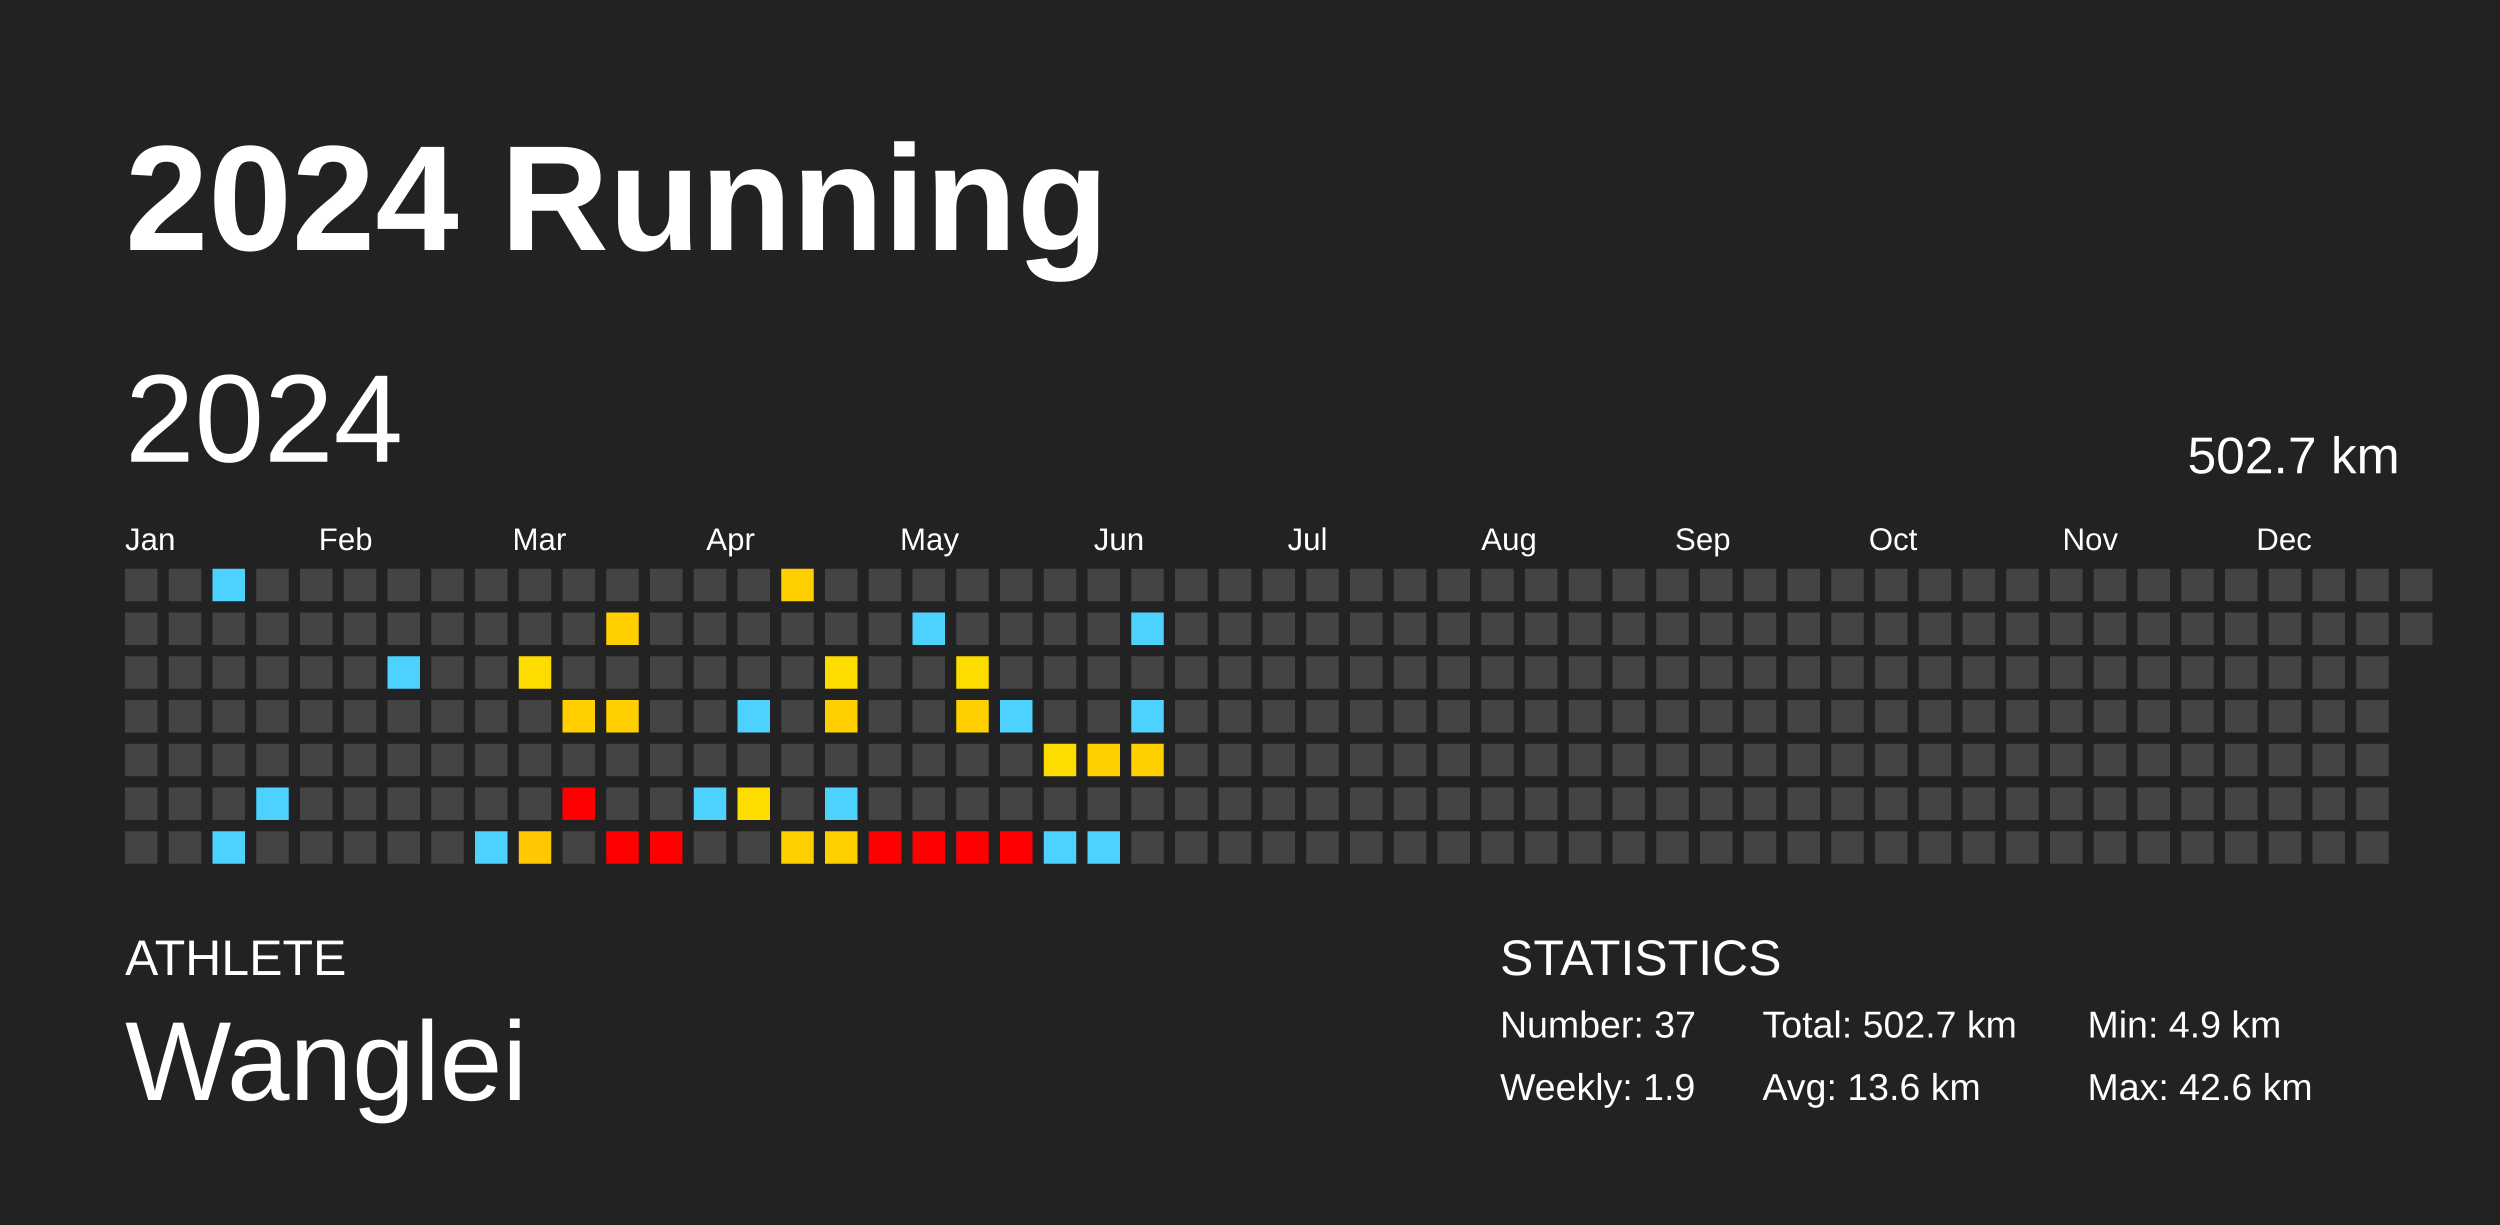
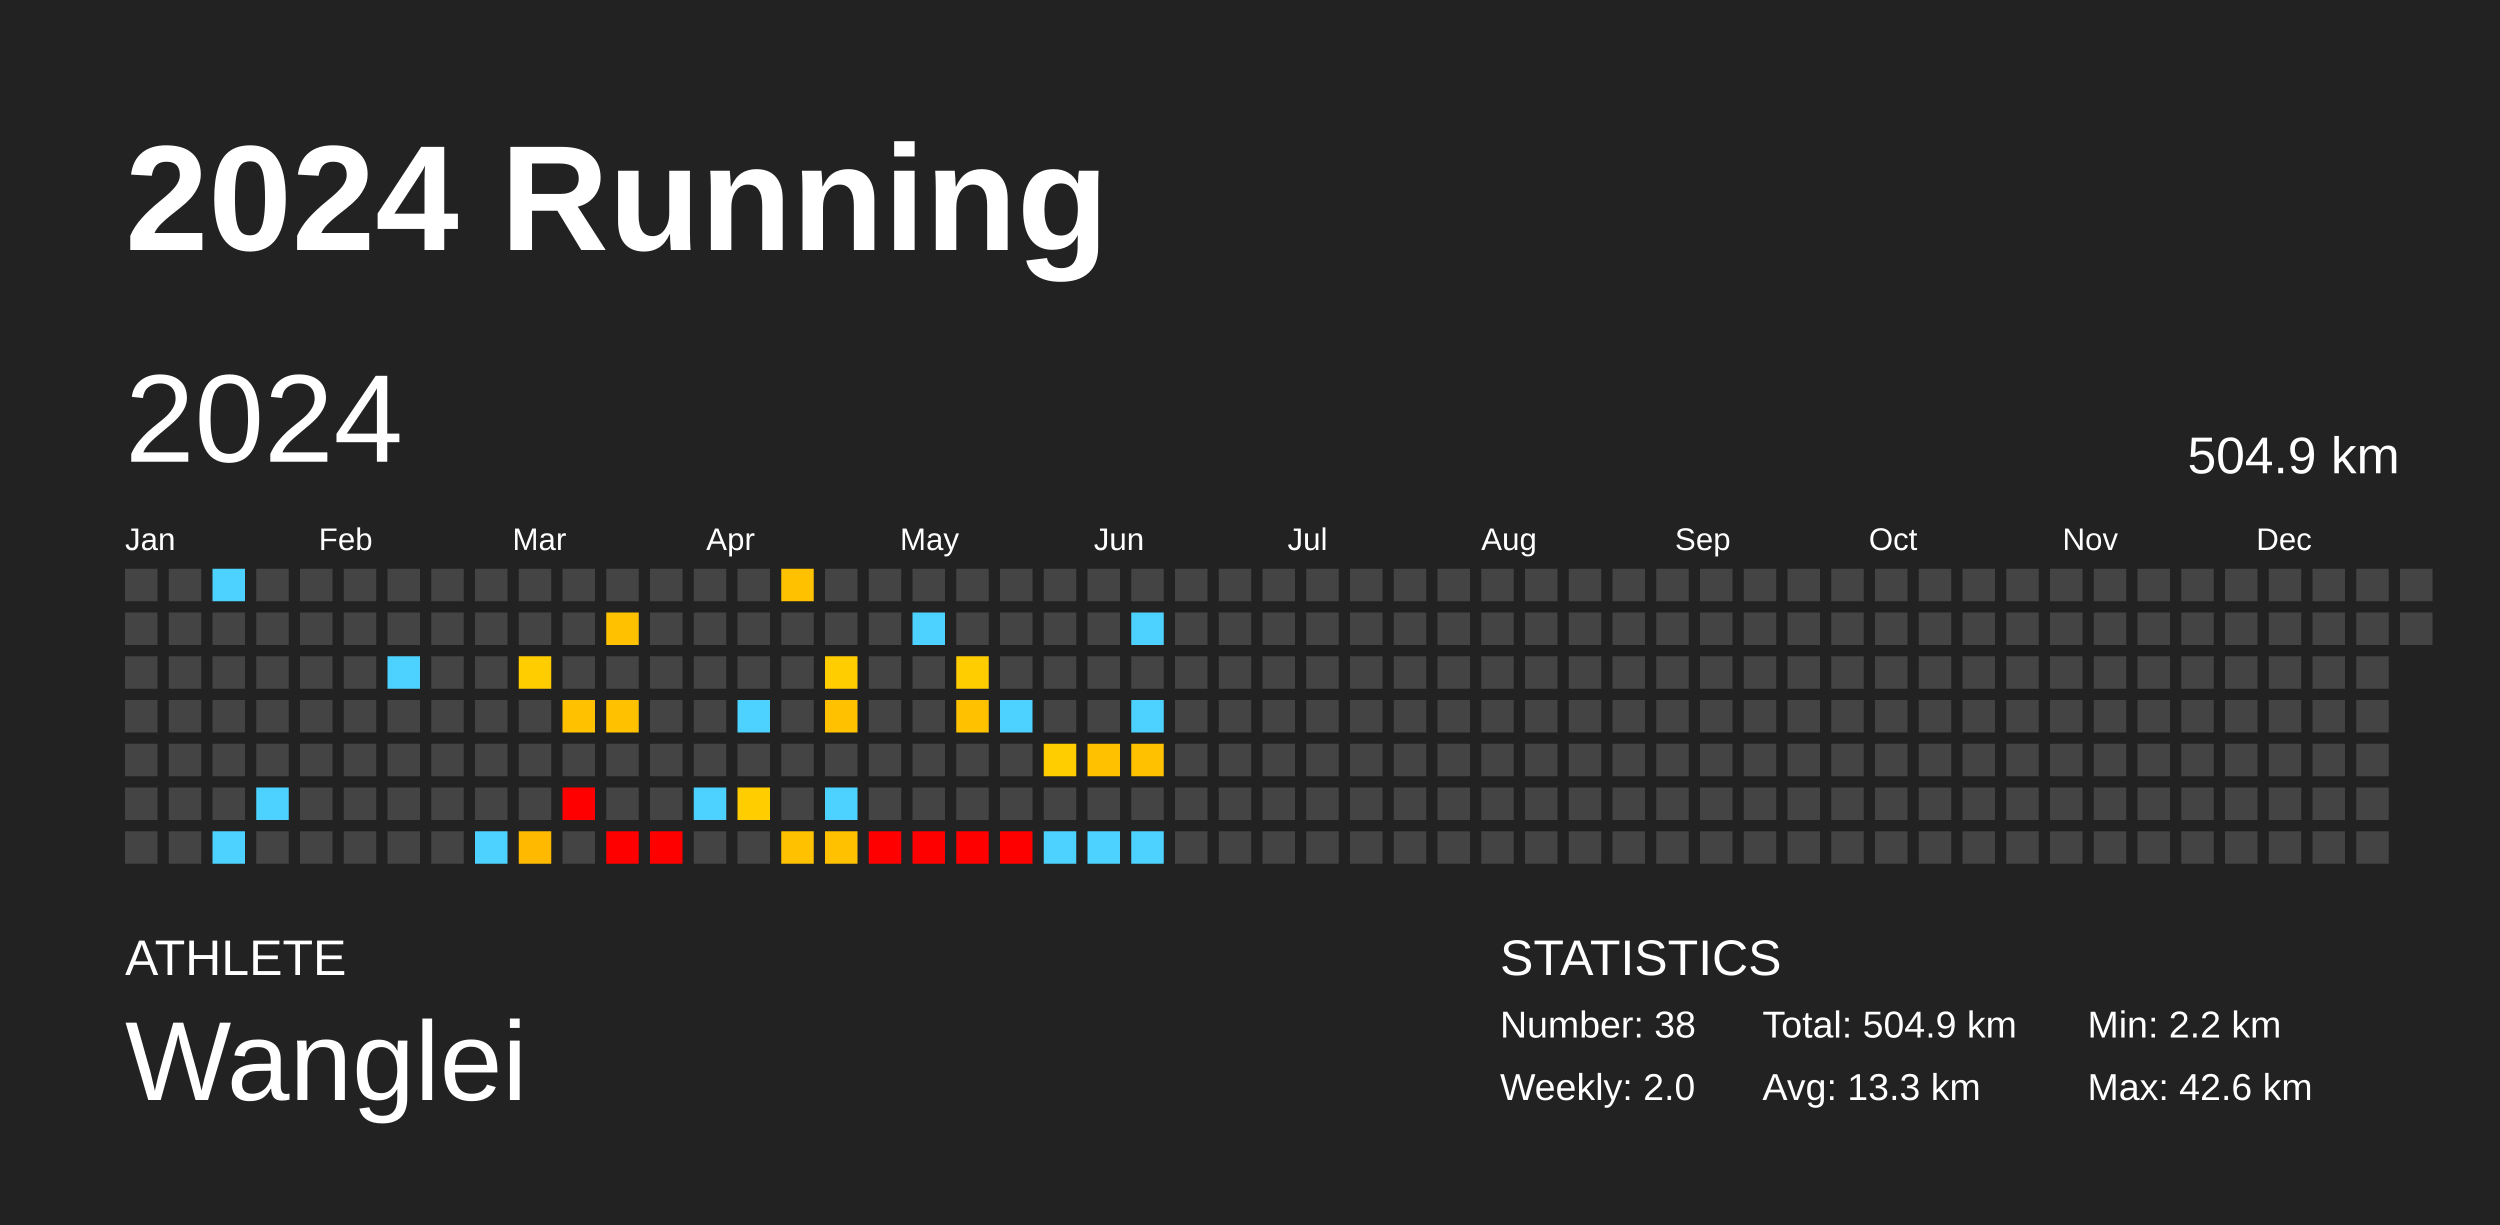
<svg xmlns="http://www.w3.org/2000/svg" baseProfile="full" height="98mm" version="1.1" viewBox="0,0,200,98" width="200mm">
  <defs />
  <rect fill="#222222" height="98" width="200" x="0" y="0" />
  <text fill="#FFFFFF" style="font-size:12px; font-family:Arial; font-weight:bold;" x="10" y="20">2024 Running</text>
  <text fill="#FFFFFF" style="font-size:4px; font-family:Arial" x="10" y="78">ATHLETE</text>
  <text fill="#FFFFFF" style="font-size:9px; font-family:Arial" x="10" y="88">Wanglei</text>
  <text fill="#FFFFFF" style="font-size:4px; font-family:Arial" x="120" y="78">STATISTICS</text>
-   <text fill="#FFFFFF" style="font-size:3px; font-family:Arial" x="120" y="83">Number: 37</text>
-   <text fill="#FFFFFF" style="font-size:3px; font-family:Arial" x="120" y="88">Weekly: 1.9</text>
-   <text fill="#FFFFFF" style="font-size:3px; font-family:Arial" x="141" y="83">Total: 502.7 km</text>
-   <text fill="#FFFFFF" style="font-size:3px; font-family:Arial" x="141" y="88">Avg: 13.6 km</text>
-   <text fill="#FFFFFF" style="font-size:3px; font-family:Arial" x="167" y="83">Min: 4.9 km</text>
+   <text fill="#FFFFFF" style="font-size:3px; font-family:Arial" x="120" y="83">Number: 38</text>
+   <text fill="#FFFFFF" style="font-size:3px; font-family:Arial" x="120" y="88">Weekly: 2.0</text>
+   <text fill="#FFFFFF" style="font-size:3px; font-family:Arial" x="141" y="83">Total: 504.9 km</text>
+   <text fill="#FFFFFF" style="font-size:3px; font-family:Arial" x="141" y="88">Avg: 13.3 km</text>
+   <text fill="#FFFFFF" style="font-size:3px; font-family:Arial" x="167" y="83">Min: 2.2 km</text>
  <text fill="#FFFFFF" style="font-size:3px; font-family:Arial" x="167" y="88">Max: 42.6 km</text>
  <text dominant-baseline="hanging" fill="#FFFFFF" style="font-size:10.0px; font-family:Arial;" x="10" y="30">2024</text>
-   <text dominant-baseline="hanging" fill="#FFFFFF" style="font-size:4.125px; font-family:Arial;" x="175" y="35">502.7 km</text>
+   <text dominant-baseline="hanging" fill="#FFFFFF" style="font-size:4.125px; font-family:Arial;" x="175" y="35">504.9 km</text>
  <text fill="#FFFFFF" style="font-size:2.5px; font-family:Arial" x="10.0" y="44">Jan</text>
  <text fill="#FFFFFF" style="font-size:2.5px; font-family:Arial" x="25.5" y="44">Feb</text>
  <text fill="#FFFFFF" style="font-size:2.5px; font-family:Arial" x="41.0" y="44">Mar</text>
  <text fill="#FFFFFF" style="font-size:2.5px; font-family:Arial" x="56.5" y="44">Apr</text>
  <text fill="#FFFFFF" style="font-size:2.5px; font-family:Arial" x="72.0" y="44">May</text>
  <text fill="#FFFFFF" style="font-size:2.5px; font-family:Arial" x="87.5" y="44">Jun</text>
  <text fill="#FFFFFF" style="font-size:2.5px; font-family:Arial" x="103.0" y="44">Jul</text>
  <text fill="#FFFFFF" style="font-size:2.5px; font-family:Arial" x="118.5" y="44">Aug</text>
  <text fill="#FFFFFF" style="font-size:2.5px; font-family:Arial" x="134.0" y="44">Sep</text>
  <text fill="#FFFFFF" style="font-size:2.5px; font-family:Arial" x="149.5" y="44">Oct</text>
  <text fill="#FFFFFF" style="font-size:2.5px; font-family:Arial" x="165.0" y="44">Nov</text>
  <text fill="#FFFFFF" style="font-size:2.5px; font-family:Arial" x="180.5" y="44">Dec</text>
  <rect fill="#444444" height="2.6" width="2.6" x="10.0" y="45.5" />
  <rect fill="#444444" height="2.6" width="2.6" x="10.0" y="49.0" />
  <rect fill="#444444" height="2.6" width="2.6" x="10.0" y="52.5" />
  <rect fill="#444444" height="2.6" width="2.6" x="10.0" y="56.0" />
  <rect fill="#444444" height="2.6" width="2.6" x="10.0" y="59.5" />
  <rect fill="#444444" height="2.6" width="2.6" x="10.0" y="63.0" />
  <rect fill="#444444" height="2.6" width="2.6" x="10.0" y="66.5" />
  <rect fill="#444444" height="2.6" width="2.6" x="13.5" y="45.5" />
  <rect fill="#444444" height="2.6" width="2.6" x="13.5" y="49.0" />
  <rect fill="#444444" height="2.6" width="2.6" x="13.5" y="52.5" />
  <rect fill="#444444" height="2.6" width="2.6" x="13.5" y="56.0" />
  <rect fill="#444444" height="2.6" width="2.6" x="13.5" y="59.5" />
  <rect fill="#444444" height="2.6" width="2.6" x="13.5" y="63.0" />
  <rect fill="#444444" height="2.6" width="2.6" x="13.5" y="66.5" />
  <rect fill="#4dd2ff" height="2.6" width="2.6" x="17.0" y="45.5" />
  <rect fill="#444444" height="2.6" width="2.6" x="17.0" y="49.0" />
  <rect fill="#444444" height="2.6" width="2.6" x="17.0" y="52.5" />
  <rect fill="#444444" height="2.6" width="2.6" x="17.0" y="56.0" />
  <rect fill="#444444" height="2.6" width="2.6" x="17.0" y="59.5" />
  <rect fill="#444444" height="2.6" width="2.6" x="17.0" y="63.0" />
  <rect fill="#4dd2ff" height="2.6" width="2.6" x="17.0" y="66.5" />
  <rect fill="#444444" height="2.6" width="2.6" x="20.5" y="45.5" />
  <rect fill="#444444" height="2.6" width="2.6" x="20.5" y="49.0" />
  <rect fill="#444444" height="2.6" width="2.6" x="20.5" y="52.5" />
  <rect fill="#444444" height="2.6" width="2.6" x="20.5" y="56.0" />
  <rect fill="#444444" height="2.6" width="2.6" x="20.5" y="59.5" />
  <rect fill="#4dd2ff" height="2.6" width="2.6" x="20.5" y="63.0" />
  <rect fill="#444444" height="2.6" width="2.6" x="20.5" y="66.5" />
  <rect fill="#444444" height="2.6" width="2.6" x="24.0" y="45.5" />
  <rect fill="#444444" height="2.6" width="2.6" x="24.0" y="49.0" />
  <rect fill="#444444" height="2.6" width="2.6" x="24.0" y="52.5" />
  <rect fill="#444444" height="2.6" width="2.6" x="24.0" y="56.0" />
  <rect fill="#444444" height="2.6" width="2.6" x="24.0" y="59.5" />
  <rect fill="#444444" height="2.6" width="2.6" x="24.0" y="63.0" />
  <rect fill="#444444" height="2.6" width="2.6" x="24.0" y="66.5" />
  <rect fill="#444444" height="2.6" width="2.6" x="27.5" y="45.5" />
  <rect fill="#444444" height="2.6" width="2.6" x="27.5" y="49.0" />
  <rect fill="#444444" height="2.6" width="2.6" x="27.5" y="52.5" />
  <rect fill="#444444" height="2.6" width="2.6" x="27.5" y="56.0" />
  <rect fill="#444444" height="2.6" width="2.6" x="27.5" y="59.5" />
  <rect fill="#444444" height="2.6" width="2.6" x="27.5" y="63.0" />
  <rect fill="#444444" height="2.6" width="2.6" x="27.5" y="66.5" />
  <rect fill="#444444" height="2.6" width="2.6" x="31.0" y="45.5" />
  <rect fill="#444444" height="2.6" width="2.6" x="31.0" y="49.0" />
  <rect fill="#4dd2ff" height="2.6" width="2.6" x="31.0" y="52.5" />
  <rect fill="#444444" height="2.6" width="2.6" x="31.0" y="56.0" />
  <rect fill="#444444" height="2.6" width="2.6" x="31.0" y="59.5" />
  <rect fill="#444444" height="2.6" width="2.6" x="31.0" y="63.0" />
  <rect fill="#444444" height="2.6" width="2.6" x="31.0" y="66.5" />
  <rect fill="#444444" height="2.6" width="2.6" x="34.5" y="45.5" />
  <rect fill="#444444" height="2.6" width="2.6" x="34.5" y="49.0" />
  <rect fill="#444444" height="2.6" width="2.6" x="34.5" y="52.5" />
  <rect fill="#444444" height="2.6" width="2.6" x="34.5" y="56.0" />
  <rect fill="#444444" height="2.6" width="2.6" x="34.5" y="59.5" />
  <rect fill="#444444" height="2.6" width="2.6" x="34.5" y="63.0" />
  <rect fill="#444444" height="2.6" width="2.6" x="34.5" y="66.5" />
  <rect fill="#444444" height="2.6" width="2.6" x="38.0" y="45.5" />
  <rect fill="#444444" height="2.6" width="2.6" x="38.0" y="49.0" />
  <rect fill="#444444" height="2.6" width="2.6" x="38.0" y="52.5" />
  <rect fill="#444444" height="2.6" width="2.6" x="38.0" y="56.0" />
  <rect fill="#444444" height="2.6" width="2.6" x="38.0" y="59.5" />
  <rect fill="#444444" height="2.6" width="2.6" x="38.0" y="63.0" />
  <rect fill="#4dd2ff" height="2.6" width="2.6" x="38.0" y="66.5" />
  <rect fill="#444444" height="2.6" width="2.6" x="41.5" y="45.5" />
  <rect fill="#444444" height="2.6" width="2.6" x="41.5" y="49.0" />
-   <rect fill="#ffdc00" height="2.6" width="2.6" x="41.5" y="52.5" />
+   <rect fill="#ffcd00" height="2.6" width="2.6" x="41.5" y="52.5" />
  <rect fill="#444444" height="2.6" width="2.6" x="41.5" y="56.0" />
  <rect fill="#444444" height="2.6" width="2.6" x="41.5" y="59.5" />
  <rect fill="#444444" height="2.6" width="2.6" x="41.5" y="63.0" />
-   <rect fill="#ffc800" height="2.6" width="2.6" x="41.5" y="66.5" />
+   <rect fill="#ffba00" height="2.6" width="2.6" x="41.5" y="66.5" />
  <rect fill="#444444" height="2.6" width="2.6" x="45.0" y="45.5" />
  <rect fill="#444444" height="2.6" width="2.6" x="45.0" y="49.0" />
  <rect fill="#444444" height="2.6" width="2.6" x="45.0" y="52.5" />
-   <rect fill="#ffcf00" height="2.6" width="2.6" x="45.0" y="56.0" />
+   <rect fill="#ffc100" height="2.6" width="2.6" x="45.0" y="56.0" />
  <rect fill="#444444" height="2.6" width="2.6" x="45.0" y="59.5" />
  <rect fill="red" height="2.6" width="2.6" x="45.0" y="63.0" />
  <rect fill="#444444" height="2.6" width="2.6" x="45.0" y="66.5" />
  <rect fill="#444444" height="2.6" width="2.6" x="48.5" y="45.5" />
-   <rect fill="#ffcf00" height="2.6" width="2.6" x="48.5" y="49.0" />
+   <rect fill="#ffc100" height="2.6" width="2.6" x="48.5" y="49.0" />
  <rect fill="#444444" height="2.6" width="2.6" x="48.5" y="52.5" />
-   <rect fill="#ffcf00" height="2.6" width="2.6" x="48.5" y="56.0" />
+   <rect fill="#ffc100" height="2.6" width="2.6" x="48.5" y="56.0" />
  <rect fill="#444444" height="2.6" width="2.6" x="48.5" y="59.5" />
  <rect fill="#444444" height="2.6" width="2.6" x="48.5" y="63.0" />
  <rect fill="red" height="2.6" width="2.6" x="48.5" y="66.5" />
  <rect fill="#444444" height="2.6" width="2.6" x="52.0" y="45.5" />
  <rect fill="#444444" height="2.6" width="2.6" x="52.0" y="49.0" />
  <rect fill="#444444" height="2.6" width="2.6" x="52.0" y="52.5" />
  <rect fill="#444444" height="2.6" width="2.6" x="52.0" y="56.0" />
  <rect fill="#444444" height="2.6" width="2.6" x="52.0" y="59.5" />
  <rect fill="#444444" height="2.6" width="2.6" x="52.0" y="63.0" />
  <rect fill="red" height="2.6" width="2.6" x="52.0" y="66.5" />
  <rect fill="#444444" height="2.6" width="2.6" x="55.5" y="45.5" />
  <rect fill="#444444" height="2.6" width="2.6" x="55.5" y="49.0" />
  <rect fill="#444444" height="2.6" width="2.6" x="55.5" y="52.5" />
  <rect fill="#444444" height="2.6" width="2.6" x="55.5" y="56.0" />
  <rect fill="#444444" height="2.6" width="2.6" x="55.5" y="59.5" />
  <rect fill="#4dd2ff" height="2.6" width="2.6" x="55.5" y="63.0" />
  <rect fill="#444444" height="2.6" width="2.6" x="55.5" y="66.5" />
  <rect fill="#444444" height="2.6" width="2.6" x="59.0" y="45.5" />
  <rect fill="#444444" height="2.6" width="2.6" x="59.0" y="49.0" />
  <rect fill="#444444" height="2.6" width="2.6" x="59.0" y="52.5" />
  <rect fill="#4dd2ff" height="2.6" width="2.6" x="59.0" y="56.0" />
  <rect fill="#444444" height="2.6" width="2.6" x="59.0" y="59.5" />
-   <rect fill="#ffdc00" height="2.6" width="2.6" x="59.0" y="63.0" />
+   <rect fill="#ffcd00" height="2.6" width="2.6" x="59.0" y="63.0" />
  <rect fill="#444444" height="2.6" width="2.6" x="59.0" y="66.5" />
-   <rect fill="#ffcf00" height="2.6" width="2.6" x="62.5" y="45.5" />
+   <rect fill="#ffc100" height="2.6" width="2.6" x="62.5" y="45.5" />
  <rect fill="#444444" height="2.6" width="2.6" x="62.5" y="49.0" />
  <rect fill="#444444" height="2.6" width="2.6" x="62.5" y="52.5" />
  <rect fill="#444444" height="2.6" width="2.6" x="62.5" y="56.0" />
  <rect fill="#444444" height="2.6" width="2.6" x="62.5" y="59.5" />
  <rect fill="#444444" height="2.6" width="2.6" x="62.5" y="63.0" />
-   <rect fill="#ffcf00" height="2.6" width="2.6" x="62.5" y="66.5" />
+   <rect fill="#ffc100" height="2.6" width="2.6" x="62.5" y="66.5" />
  <rect fill="#444444" height="2.6" width="2.6" x="66.0" y="45.5" />
  <rect fill="#444444" height="2.6" width="2.6" x="66.0" y="49.0" />
-   <rect fill="#ffdc00" height="2.6" width="2.6" x="66.0" y="52.5" />
-   <rect fill="#ffcf00" height="2.6" width="2.6" x="66.0" y="56.0" />
+   <rect fill="#ffcd00" height="2.6" width="2.6" x="66.0" y="52.5" />
+   <rect fill="#ffc100" height="2.6" width="2.6" x="66.0" y="56.0" />
  <rect fill="#444444" height="2.6" width="2.6" x="66.0" y="59.5" />
  <rect fill="#4dd2ff" height="2.6" width="2.6" x="66.0" y="63.0" />
-   <rect fill="#ffcf00" height="2.6" width="2.6" x="66.0" y="66.5" />
+   <rect fill="#ffc100" height="2.6" width="2.6" x="66.0" y="66.5" />
  <rect fill="#444444" height="2.6" width="2.6" x="69.5" y="45.5" />
  <rect fill="#444444" height="2.6" width="2.6" x="69.5" y="49.0" />
  <rect fill="#444444" height="2.6" width="2.6" x="69.5" y="52.5" />
  <rect fill="#444444" height="2.6" width="2.6" x="69.5" y="56.0" />
  <rect fill="#444444" height="2.6" width="2.6" x="69.5" y="59.5" />
  <rect fill="#444444" height="2.6" width="2.6" x="69.5" y="63.0" />
  <rect fill="red" height="2.6" width="2.6" x="69.5" y="66.5" />
  <rect fill="#444444" height="2.6" width="2.6" x="73.0" y="45.5" />
  <rect fill="#4dd2ff" height="2.6" width="2.6" x="73.0" y="49.0" />
  <rect fill="#444444" height="2.6" width="2.6" x="73.0" y="52.5" />
  <rect fill="#444444" height="2.6" width="2.6" x="73.0" y="56.0" />
  <rect fill="#444444" height="2.6" width="2.6" x="73.0" y="59.5" />
  <rect fill="#444444" height="2.6" width="2.6" x="73.0" y="63.0" />
  <rect fill="red" height="2.6" width="2.6" x="73.0" y="66.5" />
  <rect fill="#444444" height="2.6" width="2.6" x="76.5" y="45.5" />
  <rect fill="#444444" height="2.6" width="2.6" x="76.5" y="49.0" />
-   <rect fill="#ffdc00" height="2.6" width="2.6" x="76.5" y="52.5" />
-   <rect fill="#ffcf00" height="2.6" width="2.6" x="76.5" y="56.0" />
+   <rect fill="#ffcd00" height="2.6" width="2.6" x="76.5" y="52.5" />
+   <rect fill="#ffc100" height="2.6" width="2.6" x="76.5" y="56.0" />
  <rect fill="#444444" height="2.6" width="2.6" x="76.5" y="59.5" />
  <rect fill="#444444" height="2.6" width="2.6" x="76.5" y="63.0" />
  <rect fill="red" height="2.6" width="2.6" x="76.5" y="66.5" />
  <rect fill="#444444" height="2.6" width="2.6" x="80.0" y="45.5" />
  <rect fill="#444444" height="2.6" width="2.6" x="80.0" y="49.0" />
  <rect fill="#444444" height="2.6" width="2.6" x="80.0" y="52.5" />
  <rect fill="#4dd2ff" height="2.6" width="2.6" x="80.0" y="56.0" />
  <rect fill="#444444" height="2.6" width="2.6" x="80.0" y="59.5" />
  <rect fill="#444444" height="2.6" width="2.6" x="80.0" y="63.0" />
  <rect fill="red" height="2.6" width="2.6" x="80.0" y="66.5" />
  <rect fill="#444444" height="2.6" width="2.6" x="83.5" y="45.5" />
  <rect fill="#444444" height="2.6" width="2.6" x="83.5" y="49.0" />
  <rect fill="#444444" height="2.6" width="2.6" x="83.5" y="52.5" />
  <rect fill="#444444" height="2.6" width="2.6" x="83.5" y="56.0" />
-   <rect fill="#ffdc00" height="2.6" width="2.6" x="83.5" y="59.5" />
+   <rect fill="#ffcd00" height="2.6" width="2.6" x="83.5" y="59.5" />
  <rect fill="#444444" height="2.6" width="2.6" x="83.5" y="63.0" />
  <rect fill="#4dd2ff" height="2.6" width="2.6" x="83.5" y="66.5" />
  <rect fill="#444444" height="2.6" width="2.6" x="87.0" y="45.5" />
  <rect fill="#444444" height="2.6" width="2.6" x="87.0" y="49.0" />
  <rect fill="#444444" height="2.6" width="2.6" x="87.0" y="52.5" />
  <rect fill="#444444" height="2.6" width="2.6" x="87.0" y="56.0" />
-   <rect fill="#ffcf00" height="2.6" width="2.6" x="87.0" y="59.5" />
+   <rect fill="#ffc100" height="2.6" width="2.6" x="87.0" y="59.5" />
  <rect fill="#444444" height="2.6" width="2.6" x="87.0" y="63.0" />
  <rect fill="#4dd2ff" height="2.6" width="2.6" x="87.0" y="66.5" />
  <rect fill="#444444" height="2.6" width="2.6" x="90.5" y="45.5" />
  <rect fill="#4dd2ff" height="2.6" width="2.6" x="90.5" y="49.0" />
  <rect fill="#444444" height="2.6" width="2.6" x="90.5" y="52.5" />
  <rect fill="#4dd2ff" height="2.6" width="2.6" x="90.5" y="56.0" />
-   <rect fill="#ffcf00" height="2.6" width="2.6" x="90.5" y="59.5" />
+   <rect fill="#ffc100" height="2.6" width="2.6" x="90.5" y="59.5" />
  <rect fill="#444444" height="2.6" width="2.6" x="90.5" y="63.0" />
-   <rect fill="#444444" height="2.6" width="2.6" x="90.5" y="66.5" />
+   <rect fill="#4dd2ff" height="2.6" width="2.6" x="90.5" y="66.5" />
  <rect fill="#444444" height="2.6" width="2.6" x="94.0" y="45.5" />
  <rect fill="#444444" height="2.6" width="2.6" x="94.0" y="49.0" />
  <rect fill="#444444" height="2.6" width="2.6" x="94.0" y="52.5" />
  <rect fill="#444444" height="2.6" width="2.6" x="94.0" y="56.0" />
  <rect fill="#444444" height="2.6" width="2.6" x="94.0" y="59.5" />
  <rect fill="#444444" height="2.6" width="2.6" x="94.0" y="63.0" />
  <rect fill="#444444" height="2.6" width="2.6" x="94.0" y="66.5" />
  <rect fill="#444444" height="2.6" width="2.6" x="97.5" y="45.5" />
  <rect fill="#444444" height="2.6" width="2.6" x="97.5" y="49.0" />
  <rect fill="#444444" height="2.6" width="2.6" x="97.5" y="52.5" />
  <rect fill="#444444" height="2.6" width="2.6" x="97.5" y="56.0" />
  <rect fill="#444444" height="2.6" width="2.6" x="97.5" y="59.5" />
  <rect fill="#444444" height="2.6" width="2.6" x="97.5" y="63.0" />
  <rect fill="#444444" height="2.6" width="2.6" x="97.5" y="66.5" />
  <rect fill="#444444" height="2.6" width="2.6" x="101.0" y="45.5" />
  <rect fill="#444444" height="2.6" width="2.6" x="101.0" y="49.0" />
  <rect fill="#444444" height="2.6" width="2.6" x="101.0" y="52.5" />
  <rect fill="#444444" height="2.6" width="2.6" x="101.0" y="56.0" />
  <rect fill="#444444" height="2.6" width="2.6" x="101.0" y="59.5" />
  <rect fill="#444444" height="2.6" width="2.6" x="101.0" y="63.0" />
  <rect fill="#444444" height="2.6" width="2.6" x="101.0" y="66.5" />
  <rect fill="#444444" height="2.6" width="2.6" x="104.5" y="45.5" />
  <rect fill="#444444" height="2.6" width="2.6" x="104.5" y="49.0" />
  <rect fill="#444444" height="2.6" width="2.6" x="104.5" y="52.5" />
  <rect fill="#444444" height="2.6" width="2.6" x="104.5" y="56.0" />
  <rect fill="#444444" height="2.6" width="2.6" x="104.5" y="59.5" />
  <rect fill="#444444" height="2.6" width="2.6" x="104.5" y="63.0" />
  <rect fill="#444444" height="2.6" width="2.6" x="104.5" y="66.5" />
  <rect fill="#444444" height="2.6" width="2.6" x="108.0" y="45.5" />
  <rect fill="#444444" height="2.6" width="2.6" x="108.0" y="49.0" />
  <rect fill="#444444" height="2.6" width="2.6" x="108.0" y="52.5" />
  <rect fill="#444444" height="2.6" width="2.6" x="108.0" y="56.0" />
  <rect fill="#444444" height="2.6" width="2.6" x="108.0" y="59.5" />
  <rect fill="#444444" height="2.6" width="2.6" x="108.0" y="63.0" />
  <rect fill="#444444" height="2.6" width="2.6" x="108.0" y="66.5" />
  <rect fill="#444444" height="2.6" width="2.6" x="111.5" y="45.5" />
  <rect fill="#444444" height="2.6" width="2.6" x="111.5" y="49.0" />
  <rect fill="#444444" height="2.6" width="2.6" x="111.5" y="52.5" />
  <rect fill="#444444" height="2.6" width="2.6" x="111.5" y="56.0" />
  <rect fill="#444444" height="2.6" width="2.6" x="111.5" y="59.5" />
  <rect fill="#444444" height="2.6" width="2.6" x="111.5" y="63.0" />
  <rect fill="#444444" height="2.6" width="2.6" x="111.5" y="66.5" />
  <rect fill="#444444" height="2.6" width="2.6" x="115.0" y="45.5" />
  <rect fill="#444444" height="2.6" width="2.6" x="115.0" y="49.0" />
  <rect fill="#444444" height="2.6" width="2.6" x="115.0" y="52.5" />
  <rect fill="#444444" height="2.6" width="2.6" x="115.0" y="56.0" />
  <rect fill="#444444" height="2.6" width="2.6" x="115.0" y="59.5" />
  <rect fill="#444444" height="2.6" width="2.6" x="115.0" y="63.0" />
  <rect fill="#444444" height="2.6" width="2.6" x="115.0" y="66.5" />
  <rect fill="#444444" height="2.6" width="2.6" x="118.5" y="45.5" />
  <rect fill="#444444" height="2.6" width="2.6" x="118.5" y="49.0" />
  <rect fill="#444444" height="2.6" width="2.6" x="118.5" y="52.5" />
  <rect fill="#444444" height="2.6" width="2.6" x="118.5" y="56.0" />
  <rect fill="#444444" height="2.6" width="2.6" x="118.5" y="59.5" />
  <rect fill="#444444" height="2.6" width="2.6" x="118.5" y="63.0" />
  <rect fill="#444444" height="2.6" width="2.6" x="118.5" y="66.5" />
  <rect fill="#444444" height="2.6" width="2.6" x="122.0" y="45.5" />
  <rect fill="#444444" height="2.6" width="2.6" x="122.0" y="49.0" />
  <rect fill="#444444" height="2.6" width="2.6" x="122.0" y="52.5" />
  <rect fill="#444444" height="2.6" width="2.6" x="122.0" y="56.0" />
  <rect fill="#444444" height="2.6" width="2.6" x="122.0" y="59.5" />
  <rect fill="#444444" height="2.6" width="2.6" x="122.0" y="63.0" />
  <rect fill="#444444" height="2.6" width="2.6" x="122.0" y="66.5" />
  <rect fill="#444444" height="2.6" width="2.6" x="125.5" y="45.5" />
  <rect fill="#444444" height="2.6" width="2.6" x="125.5" y="49.0" />
  <rect fill="#444444" height="2.6" width="2.6" x="125.5" y="52.5" />
  <rect fill="#444444" height="2.6" width="2.6" x="125.5" y="56.0" />
  <rect fill="#444444" height="2.6" width="2.6" x="125.5" y="59.5" />
  <rect fill="#444444" height="2.6" width="2.6" x="125.5" y="63.0" />
  <rect fill="#444444" height="2.6" width="2.6" x="125.5" y="66.5" />
  <rect fill="#444444" height="2.6" width="2.6" x="129.0" y="45.5" />
  <rect fill="#444444" height="2.6" width="2.6" x="129.0" y="49.0" />
  <rect fill="#444444" height="2.6" width="2.6" x="129.0" y="52.5" />
  <rect fill="#444444" height="2.6" width="2.6" x="129.0" y="56.0" />
  <rect fill="#444444" height="2.6" width="2.6" x="129.0" y="59.5" />
  <rect fill="#444444" height="2.6" width="2.6" x="129.0" y="63.0" />
  <rect fill="#444444" height="2.6" width="2.6" x="129.0" y="66.5" />
  <rect fill="#444444" height="2.6" width="2.6" x="132.5" y="45.5" />
  <rect fill="#444444" height="2.6" width="2.6" x="132.5" y="49.0" />
  <rect fill="#444444" height="2.6" width="2.6" x="132.5" y="52.5" />
  <rect fill="#444444" height="2.6" width="2.6" x="132.5" y="56.0" />
  <rect fill="#444444" height="2.6" width="2.6" x="132.5" y="59.5" />
  <rect fill="#444444" height="2.6" width="2.6" x="132.5" y="63.0" />
  <rect fill="#444444" height="2.6" width="2.6" x="132.5" y="66.5" />
  <rect fill="#444444" height="2.6" width="2.6" x="136.0" y="45.5" />
  <rect fill="#444444" height="2.6" width="2.6" x="136.0" y="49.0" />
  <rect fill="#444444" height="2.6" width="2.6" x="136.0" y="52.5" />
  <rect fill="#444444" height="2.6" width="2.6" x="136.0" y="56.0" />
  <rect fill="#444444" height="2.6" width="2.6" x="136.0" y="59.5" />
  <rect fill="#444444" height="2.6" width="2.6" x="136.0" y="63.0" />
  <rect fill="#444444" height="2.6" width="2.6" x="136.0" y="66.5" />
  <rect fill="#444444" height="2.6" width="2.6" x="139.5" y="45.5" />
  <rect fill="#444444" height="2.6" width="2.6" x="139.5" y="49.0" />
  <rect fill="#444444" height="2.6" width="2.6" x="139.5" y="52.5" />
  <rect fill="#444444" height="2.6" width="2.6" x="139.5" y="56.0" />
  <rect fill="#444444" height="2.6" width="2.6" x="139.5" y="59.5" />
  <rect fill="#444444" height="2.6" width="2.6" x="139.5" y="63.0" />
  <rect fill="#444444" height="2.6" width="2.6" x="139.5" y="66.5" />
  <rect fill="#444444" height="2.6" width="2.6" x="143.0" y="45.5" />
  <rect fill="#444444" height="2.6" width="2.6" x="143.0" y="49.0" />
  <rect fill="#444444" height="2.6" width="2.6" x="143.0" y="52.5" />
  <rect fill="#444444" height="2.6" width="2.6" x="143.0" y="56.0" />
  <rect fill="#444444" height="2.6" width="2.6" x="143.0" y="59.5" />
  <rect fill="#444444" height="2.6" width="2.6" x="143.0" y="63.0" />
  <rect fill="#444444" height="2.6" width="2.6" x="143.0" y="66.5" />
  <rect fill="#444444" height="2.6" width="2.6" x="146.5" y="45.5" />
  <rect fill="#444444" height="2.6" width="2.6" x="146.5" y="49.0" />
  <rect fill="#444444" height="2.6" width="2.6" x="146.5" y="52.5" />
  <rect fill="#444444" height="2.6" width="2.6" x="146.5" y="56.0" />
  <rect fill="#444444" height="2.6" width="2.6" x="146.5" y="59.5" />
  <rect fill="#444444" height="2.6" width="2.6" x="146.5" y="63.0" />
  <rect fill="#444444" height="2.6" width="2.6" x="146.5" y="66.5" />
  <rect fill="#444444" height="2.6" width="2.6" x="150.0" y="45.5" />
  <rect fill="#444444" height="2.6" width="2.6" x="150.0" y="49.0" />
  <rect fill="#444444" height="2.6" width="2.6" x="150.0" y="52.5" />
  <rect fill="#444444" height="2.6" width="2.6" x="150.0" y="56.0" />
  <rect fill="#444444" height="2.6" width="2.6" x="150.0" y="59.5" />
  <rect fill="#444444" height="2.6" width="2.6" x="150.0" y="63.0" />
  <rect fill="#444444" height="2.6" width="2.6" x="150.0" y="66.5" />
  <rect fill="#444444" height="2.6" width="2.6" x="153.5" y="45.5" />
  <rect fill="#444444" height="2.6" width="2.6" x="153.5" y="49.0" />
  <rect fill="#444444" height="2.6" width="2.6" x="153.5" y="52.5" />
  <rect fill="#444444" height="2.6" width="2.6" x="153.5" y="56.0" />
  <rect fill="#444444" height="2.6" width="2.6" x="153.5" y="59.5" />
  <rect fill="#444444" height="2.6" width="2.6" x="153.5" y="63.0" />
  <rect fill="#444444" height="2.6" width="2.6" x="153.5" y="66.5" />
  <rect fill="#444444" height="2.6" width="2.6" x="157.0" y="45.5" />
  <rect fill="#444444" height="2.6" width="2.6" x="157.0" y="49.0" />
  <rect fill="#444444" height="2.6" width="2.6" x="157.0" y="52.5" />
  <rect fill="#444444" height="2.6" width="2.6" x="157.0" y="56.0" />
  <rect fill="#444444" height="2.6" width="2.6" x="157.0" y="59.5" />
  <rect fill="#444444" height="2.6" width="2.6" x="157.0" y="63.0" />
  <rect fill="#444444" height="2.6" width="2.6" x="157.0" y="66.5" />
  <rect fill="#444444" height="2.6" width="2.6" x="160.5" y="45.5" />
  <rect fill="#444444" height="2.6" width="2.6" x="160.5" y="49.0" />
  <rect fill="#444444" height="2.6" width="2.6" x="160.5" y="52.5" />
  <rect fill="#444444" height="2.6" width="2.6" x="160.5" y="56.0" />
  <rect fill="#444444" height="2.6" width="2.6" x="160.5" y="59.5" />
  <rect fill="#444444" height="2.6" width="2.6" x="160.5" y="63.0" />
  <rect fill="#444444" height="2.6" width="2.6" x="160.5" y="66.5" />
  <rect fill="#444444" height="2.6" width="2.6" x="164.0" y="45.5" />
  <rect fill="#444444" height="2.6" width="2.6" x="164.0" y="49.0" />
  <rect fill="#444444" height="2.6" width="2.6" x="164.0" y="52.5" />
  <rect fill="#444444" height="2.6" width="2.6" x="164.0" y="56.0" />
  <rect fill="#444444" height="2.6" width="2.6" x="164.0" y="59.5" />
  <rect fill="#444444" height="2.6" width="2.6" x="164.0" y="63.0" />
  <rect fill="#444444" height="2.6" width="2.6" x="164.0" y="66.5" />
  <rect fill="#444444" height="2.6" width="2.6" x="167.5" y="45.5" />
  <rect fill="#444444" height="2.6" width="2.6" x="167.5" y="49.0" />
  <rect fill="#444444" height="2.6" width="2.6" x="167.5" y="52.5" />
  <rect fill="#444444" height="2.6" width="2.6" x="167.5" y="56.0" />
  <rect fill="#444444" height="2.6" width="2.6" x="167.5" y="59.5" />
  <rect fill="#444444" height="2.6" width="2.6" x="167.5" y="63.0" />
  <rect fill="#444444" height="2.6" width="2.6" x="167.5" y="66.5" />
  <rect fill="#444444" height="2.6" width="2.6" x="171.0" y="45.5" />
  <rect fill="#444444" height="2.6" width="2.6" x="171.0" y="49.0" />
  <rect fill="#444444" height="2.6" width="2.6" x="171.0" y="52.5" />
  <rect fill="#444444" height="2.6" width="2.6" x="171.0" y="56.0" />
  <rect fill="#444444" height="2.6" width="2.6" x="171.0" y="59.5" />
  <rect fill="#444444" height="2.6" width="2.6" x="171.0" y="63.0" />
  <rect fill="#444444" height="2.6" width="2.6" x="171.0" y="66.5" />
  <rect fill="#444444" height="2.6" width="2.6" x="174.5" y="45.5" />
  <rect fill="#444444" height="2.6" width="2.6" x="174.5" y="49.0" />
  <rect fill="#444444" height="2.6" width="2.6" x="174.5" y="52.5" />
  <rect fill="#444444" height="2.6" width="2.6" x="174.5" y="56.0" />
  <rect fill="#444444" height="2.6" width="2.6" x="174.5" y="59.5" />
  <rect fill="#444444" height="2.6" width="2.6" x="174.5" y="63.0" />
  <rect fill="#444444" height="2.6" width="2.6" x="174.5" y="66.5" />
  <rect fill="#444444" height="2.6" width="2.6" x="178.0" y="45.5" />
  <rect fill="#444444" height="2.6" width="2.6" x="178.0" y="49.0" />
  <rect fill="#444444" height="2.6" width="2.6" x="178.0" y="52.5" />
  <rect fill="#444444" height="2.6" width="2.6" x="178.0" y="56.0" />
  <rect fill="#444444" height="2.6" width="2.6" x="178.0" y="59.5" />
  <rect fill="#444444" height="2.6" width="2.6" x="178.0" y="63.0" />
  <rect fill="#444444" height="2.6" width="2.6" x="178.0" y="66.5" />
  <rect fill="#444444" height="2.6" width="2.6" x="181.5" y="45.5" />
  <rect fill="#444444" height="2.6" width="2.6" x="181.5" y="49.0" />
  <rect fill="#444444" height="2.6" width="2.6" x="181.5" y="52.5" />
  <rect fill="#444444" height="2.6" width="2.6" x="181.5" y="56.0" />
  <rect fill="#444444" height="2.6" width="2.6" x="181.5" y="59.5" />
  <rect fill="#444444" height="2.6" width="2.6" x="181.5" y="63.0" />
  <rect fill="#444444" height="2.6" width="2.6" x="181.5" y="66.5" />
  <rect fill="#444444" height="2.6" width="2.6" x="185.0" y="45.5" />
  <rect fill="#444444" height="2.6" width="2.6" x="185.0" y="49.0" />
  <rect fill="#444444" height="2.6" width="2.6" x="185.0" y="52.5" />
  <rect fill="#444444" height="2.6" width="2.6" x="185.0" y="56.0" />
  <rect fill="#444444" height="2.6" width="2.6" x="185.0" y="59.5" />
  <rect fill="#444444" height="2.6" width="2.6" x="185.0" y="63.0" />
  <rect fill="#444444" height="2.6" width="2.6" x="185.0" y="66.5" />
  <rect fill="#444444" height="2.6" width="2.6" x="188.5" y="45.5" />
  <rect fill="#444444" height="2.6" width="2.6" x="188.5" y="49.0" />
  <rect fill="#444444" height="2.6" width="2.6" x="188.5" y="52.5" />
  <rect fill="#444444" height="2.6" width="2.6" x="188.5" y="56.0" />
  <rect fill="#444444" height="2.6" width="2.6" x="188.5" y="59.5" />
  <rect fill="#444444" height="2.6" width="2.6" x="188.5" y="63.0" />
  <rect fill="#444444" height="2.6" width="2.6" x="188.5" y="66.5" />
  <rect fill="#444444" height="2.6" width="2.6" x="192.0" y="45.5" />
  <rect fill="#444444" height="2.6" width="2.6" x="192.0" y="49.0" />
</svg>
